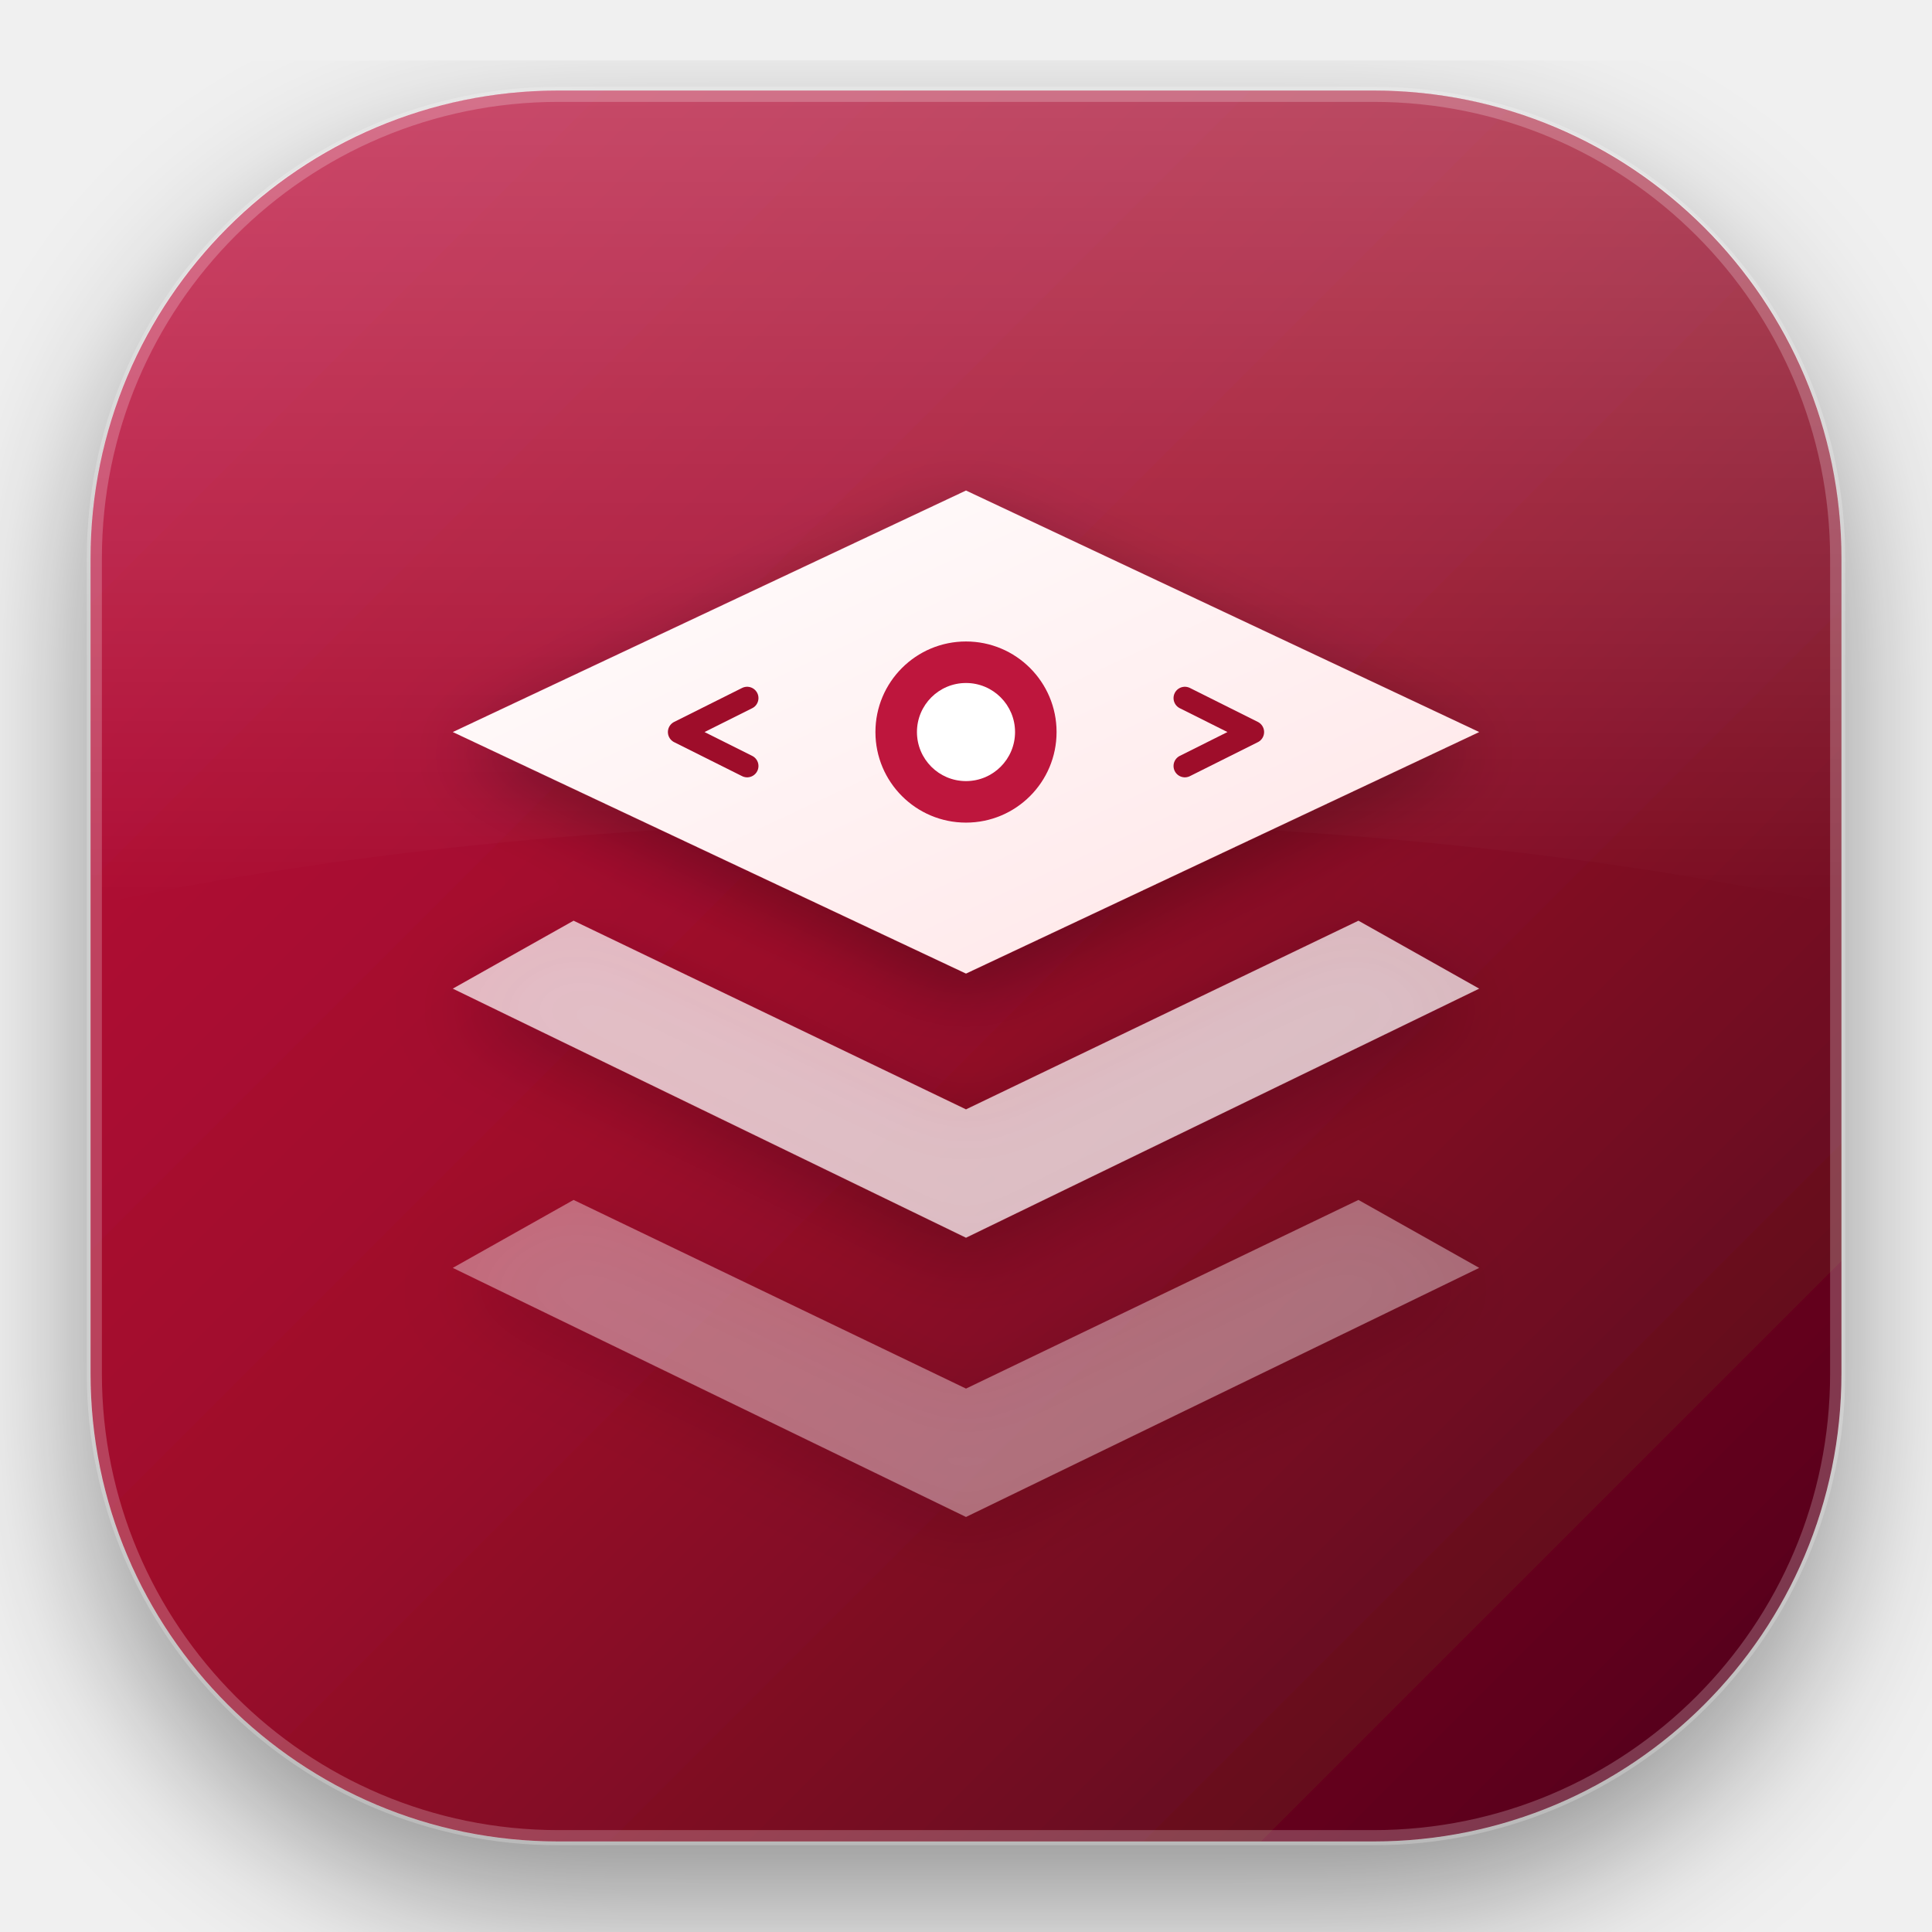
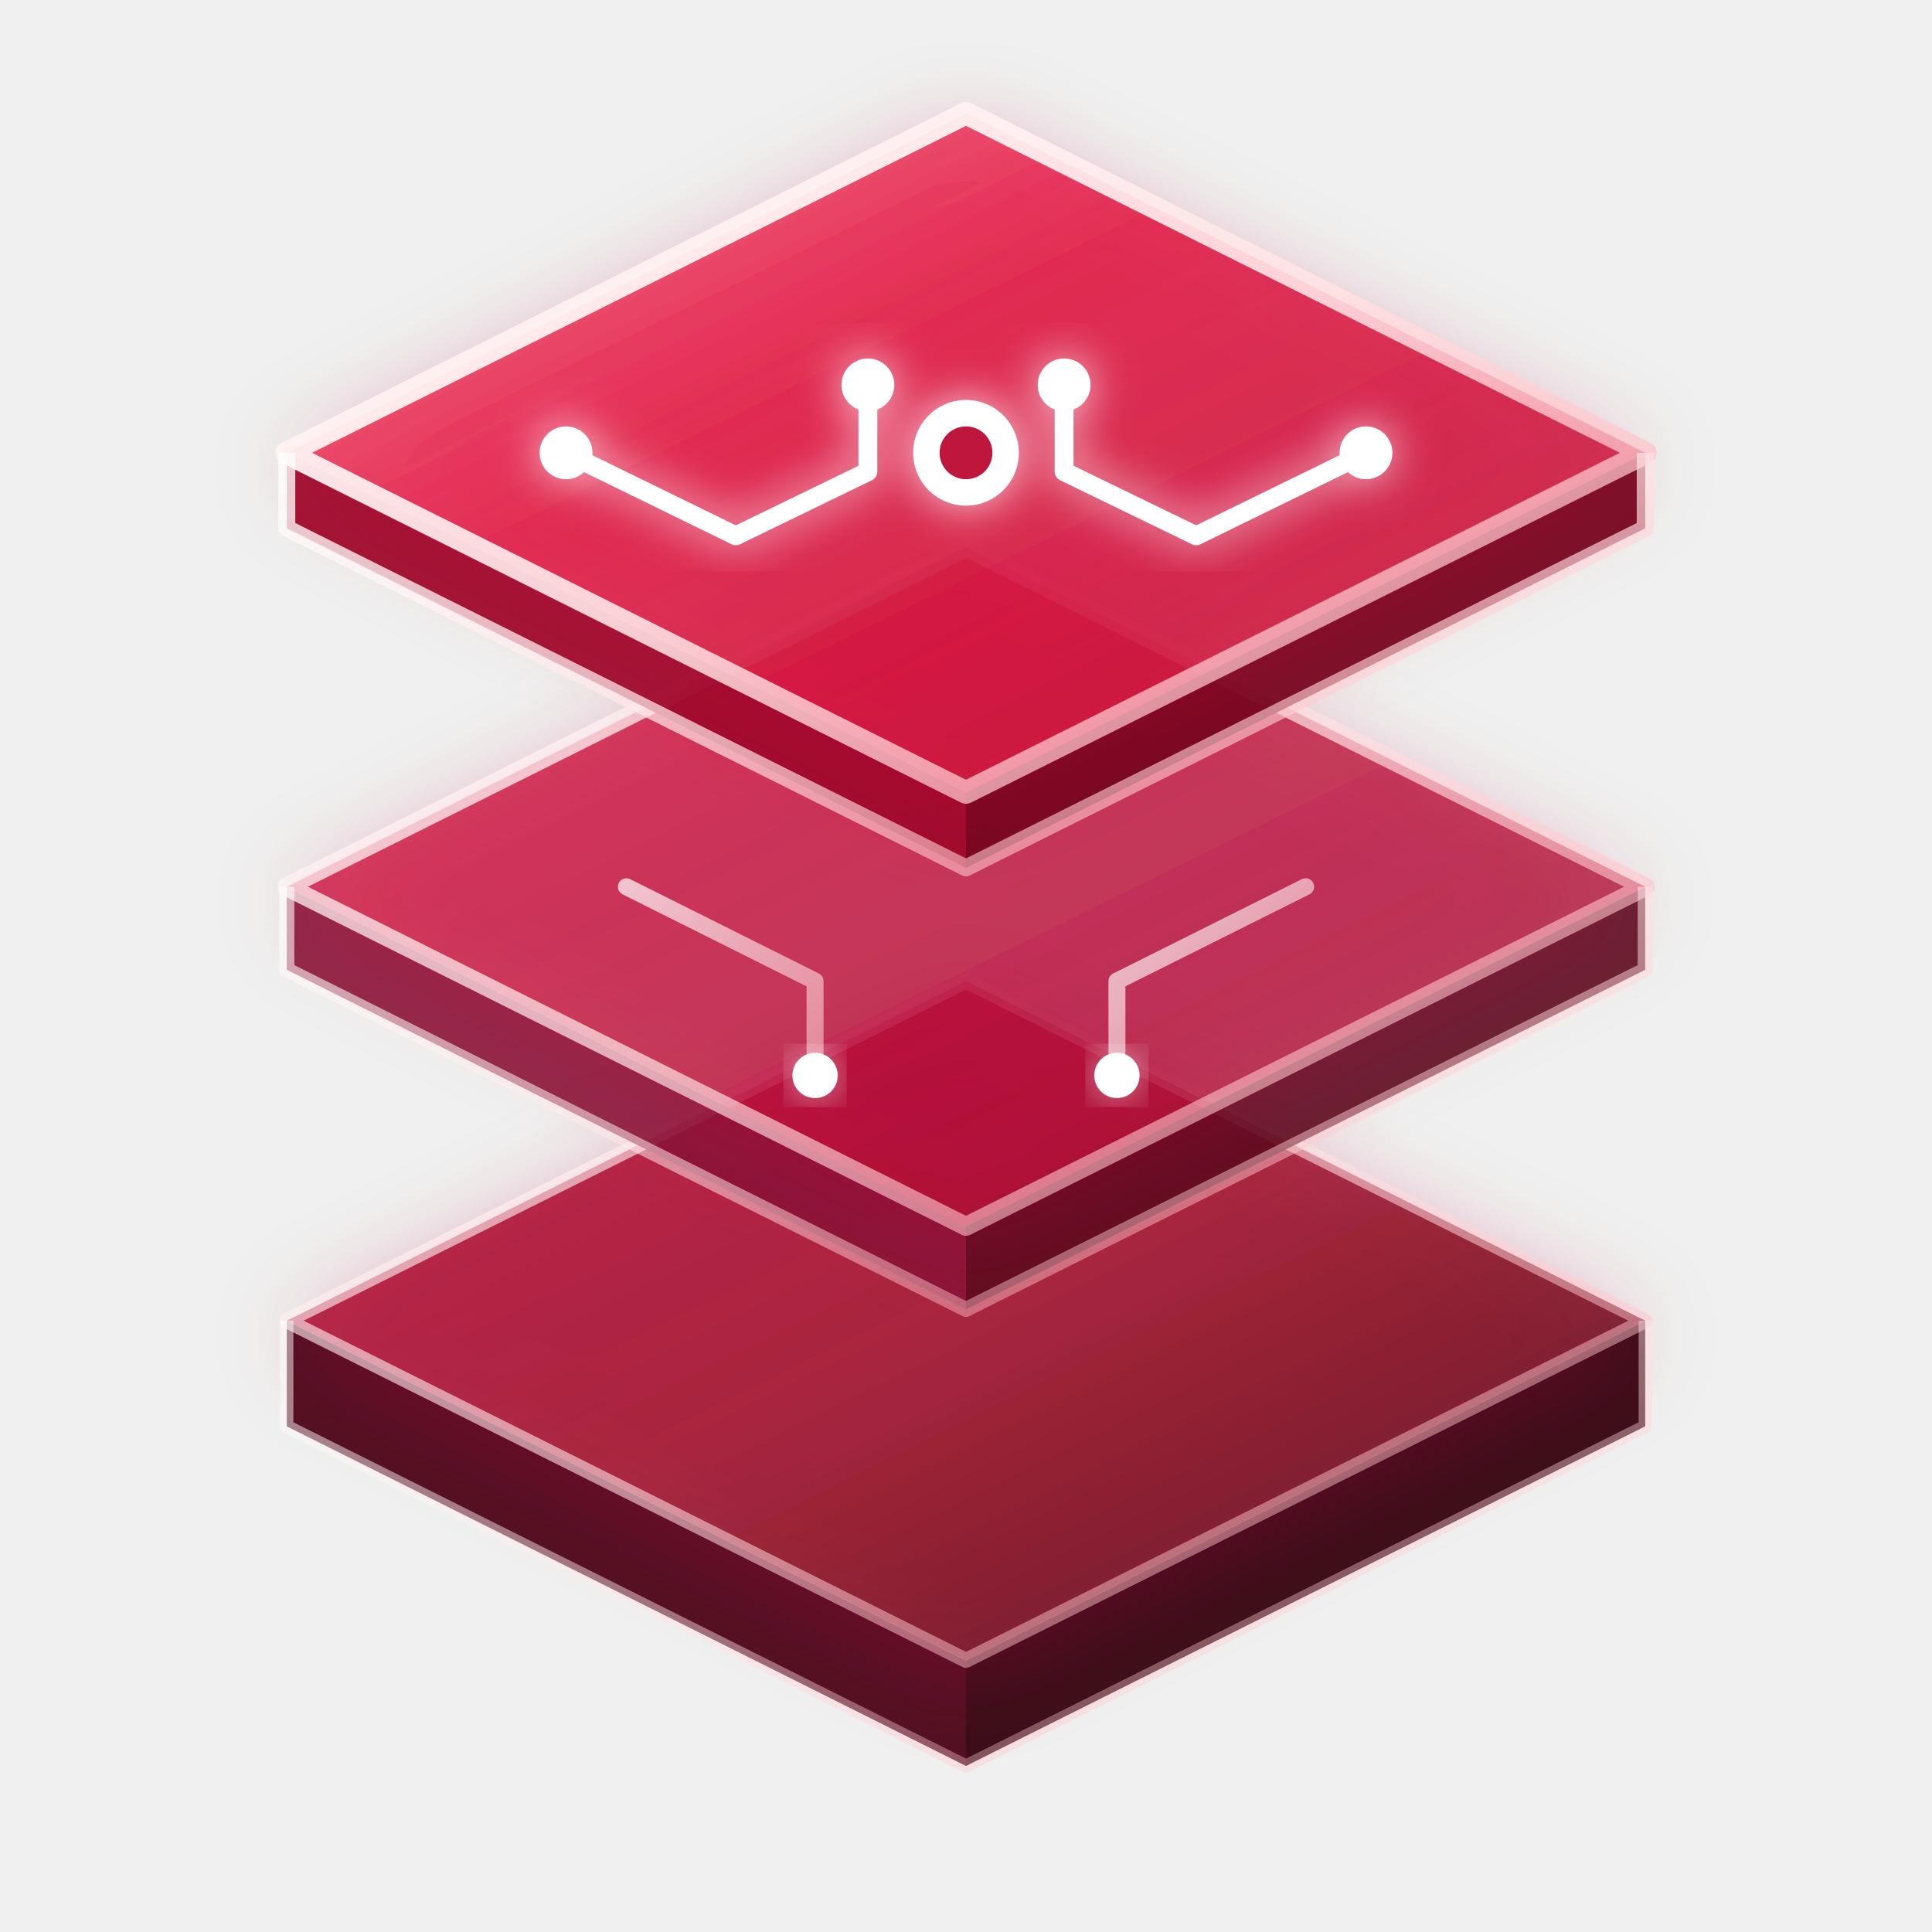
- <svg xmlns="http://www.w3.org/2000/svg" viewBox="0 0 512 512" width="100%" height="100%">
+ <svg xmlns="http://www.w3.org/2000/svg" viewBox="0 0 512 512" width="100%" height="100%" fill="none">
  <defs>
-     <linearGradient id="bgGrad" x1="0%" y1="0%" x2="100%" y2="100%">
-       <stop offset="0%" stop-color="#be123c" />
-       <stop offset="45%" stop-color="#9e0a2b" />
-       <stop offset="100%" stop-color="#4c0519" />
+     <linearGradient id="topPlateGrad" x1="0%" y1="0%" x2="100%" y2="100%">
+       <stop offset="0%" stop-color="#fb7185" stop-opacity="0.95" />
+       <stop offset="40%" stop-color="#e11d48" stop-opacity="0.9" />
+       <stop offset="100%" stop-color="#be123c" stop-opacity="0.85" />
    </linearGradient>
-     <linearGradient id="glowGrad" x1="0%" y1="0%" x2="0%" y2="100%">
-       <stop offset="0%" stop-color="#ffffff" stop-opacity="0.25" />
-       <stop offset="100%" stop-color="#ffffff" stop-opacity="0" />
+     <linearGradient id="midPlateGrad" x1="0%" y1="0%" x2="100%" y2="100%">
+       <stop offset="0%" stop-color="#e11d48" stop-opacity="0.85" />
+       <stop offset="50%" stop-color="#be123c" stop-opacity="0.8" />
+       <stop offset="100%" stop-color="#9e0a2b" stop-opacity="0.75" />
    </linearGradient>
-     <linearGradient id="accentGrad" x1="0%" y1="0%" x2="100%" y2="100%">
-       <stop offset="0%" stop-color="#ffffff" />
-       <stop offset="100%" stop-color="#ffe4e6" />
+     <linearGradient id="botPlateGrad" x1="0%" y1="0%" x2="100%" y2="100%">
+       <stop offset="0%" stop-color="#be123c" stop-opacity="0.9" />
+       <stop offset="50%" stop-color="#9e0a2b" stop-opacity="0.85" />
+       <stop offset="100%" stop-color="#4c0519" stop-opacity="0.95" />
    </linearGradient>
-     <filter id="dropShadow" x="-10%" y="-10%" width="120%" height="120%">
-       <feDropShadow dx="0" dy="16" stdDeviation="20" flood-color="#000000" flood-opacity="0.4" />
+     <linearGradient id="edgeGlow" x1="0%" y1="0%" x2="100%" y2="100%">
+       <stop offset="0%" stop-color="#ffffff" stop-opacity="1" />
+       <stop offset="50%" stop-color="#ffe4e6" stop-opacity="0.9" />
+       <stop offset="100%" stop-color="#fda4af" stop-opacity="0.6" />
+     </linearGradient>
+     <linearGradient id="circuitGrad" x1="0%" y1="0%" x2="100%" y2="100%">
+       <stop offset="0%" stop-color="#ffffff" stop-opacity="0.95" />
+       <stop offset="100%" stop-color="#fecdd3" stop-opacity="0.75" />
+     </linearGradient>
+     <filter id="plateShadow" x="-30%" y="-30%" width="160%" height="160%">
+       <feDropShadow dx="0" dy="16" stdDeviation="18" flood-color="#000000" flood-opacity="0.45" />
+       <feDropShadow dx="0" dy="4" stdDeviation="12" flood-color="#be123c" flood-opacity="0.35" />
    </filter>
-     <filter id="layerGlow" x="-20%" y="-20%" width="140%" height="140%">
-       <feDropShadow dx="0" dy="6" stdDeviation="10" flood-color="#000000" flood-opacity="0.3" />
+     <filter id="neonGlow" x="-20%" y="-20%" width="140%" height="140%">
+       <feDropShadow dx="0" dy="0" stdDeviation="6" flood-color="#ffffff" flood-opacity="0.8" />
    </filter>
  </defs>
-   <rect x="24" y="24" width="464" height="464" rx="124" ry="124" fill="url(#bgGrad)" filter="url(#dropShadow)" />
-   <rect x="25" y="25" width="462" height="462" rx="123" ry="123" fill="none" stroke="rgba(255, 255, 255, 0.22)" stroke-width="4" />
-   <path d="M 24 148 C 24 79 79 24 148 24 L 364 24 C 433 24 488 79 488 148 L 488 240 C 350 210 160 210 24 240 Z" fill="url(#glowGrad)" />
-   <g filter="url(#layerGlow)" transform="translate(0, 10)">
-     <path d="M120 326 L256 392 L392 326 L360 308 L256 358 L152 308 Z" fill="#ffffff" fill-opacity="0.38" />
-     <path d="M120 252 L256 318 L392 252 L360 234 L256 284 L152 234 Z" fill="#ffffff" fill-opacity="0.7" />
-     <polygon points="256,120 392,184 256,248 120,184" fill="url(#accentGrad)" />
-     <circle cx="256" cy="184" r="24" fill="#be123c" />
-     <circle cx="256" cy="184" r="13" fill="#ffffff" />
-     <path d="M198 175 L180 184 L198 193" fill="none" stroke="#9e0a2b" stroke-width="6" stroke-linecap="round" stroke-linejoin="round" />
-     <path d="M314 175 L332 184 L314 193" fill="none" stroke="#9e0a2b" stroke-width="6" stroke-linecap="round" stroke-linejoin="round" />
+   <g transform="translate(0, 10)">
+     <path d="M76 340 L76 368 L256 458 L256 430 Z" fill="#4c0519" opacity="0.95" />
+     <path d="M436 340 L436 368 L256 458 L256 430 Z" fill="#330310" opacity="0.95" />
+     <polygon points="256,250 436,340 256,430 76,340" fill="url(#botPlateGrad)" filter="url(#plateShadow)" />
+     <polygon points="256,250 436,340 256,430 76,340" fill="none" stroke="url(#edgeGlow)" stroke-width="4" stroke-linejoin="round" opacity="0.65" />
+     <path d="M76 340 L76 368 L256 458 L436 368 L436 340" fill="none" stroke="url(#edgeGlow)" stroke-width="3.5" stroke-linejoin="round" opacity="0.5" />
+     <path d="M76 225 L76 247 L256 337 L256 315 Z" fill="#881337" opacity="0.9" />
+     <path d="M436 225 L436 247 L256 337 L256 315 Z" fill="#5b0a1f" opacity="0.9" />
+     <polygon points="256,135 436,225 256,315 76,225" fill="url(#midPlateGrad)" filter="url(#plateShadow)" />
+     <polygon points="256,135 436,225 256,315 76,225" fill="none" stroke="url(#edgeGlow)" stroke-width="5" stroke-linejoin="round" opacity="0.8" />
+     <path d="M76 225 L76 247 L256 337 L436 247 L436 225" fill="none" stroke="url(#edgeGlow)" stroke-width="4" stroke-linejoin="round" opacity="0.6" />
+     <path d="M166 225 L216 250 L216 275" fill="none" stroke="url(#circuitGrad)" stroke-width="4.5" stroke-linecap="round" stroke-linejoin="round" opacity="0.75" />
+     <circle cx="216" cy="275" r="6" fill="#ffffff" filter="url(#neonGlow)" />
+     <path d="M346 225 L296 250 L296 275" fill="none" stroke="url(#circuitGrad)" stroke-width="4.5" stroke-linecap="round" stroke-linejoin="round" opacity="0.75" />
+     <circle cx="296" cy="275" r="6" fill="#ffffff" filter="url(#neonGlow)" />
+     <path d="M76 110 L76 130 L256 220 L256 200 Z" fill="#9e0a2b" opacity="0.95" />
+     <path d="M436 110 L436 130 L256 220 L256 200 Z" fill="#75061e" opacity="0.95" />
+     <polygon points="256,20 436,110 256,200 76,110" fill="url(#topPlateGrad)" filter="url(#plateShadow)" />
+     <polygon points="256,20 436,110 256,200 76,110" fill="none" stroke="url(#edgeGlow)" stroke-width="6" stroke-linejoin="round" />
+     <path d="M76 110 L76 130 L256 220 L436 130 L436 110" fill="none" stroke="url(#edgeGlow)" stroke-width="4.5" stroke-linejoin="round" opacity="0.8" />
+     <g filter="url(#neonGlow)">
+       <path d="M150 110 L195 132 L230 115 L230 92" fill="none" stroke="#ffffff" stroke-width="5" stroke-linecap="round" stroke-linejoin="round" />
+       <circle cx="150" cy="110" r="7" fill="#ffffff" />
+       <circle cx="230" cy="92" r="7" fill="#ffffff" />
+       <path d="M362 110 L317 132 L282 115 L282 92" fill="none" stroke="#ffffff" stroke-width="5" stroke-linecap="round" stroke-linejoin="round" />
+       <circle cx="362" cy="110" r="7" fill="#ffffff" />
+       <circle cx="282" cy="92" r="7" fill="#ffffff" />
+       <circle cx="256" cy="110" r="14" fill="#ffffff" />
+       <circle cx="256" cy="110" r="7" fill="#be123c" />
+     </g>
  </g>
</svg>
